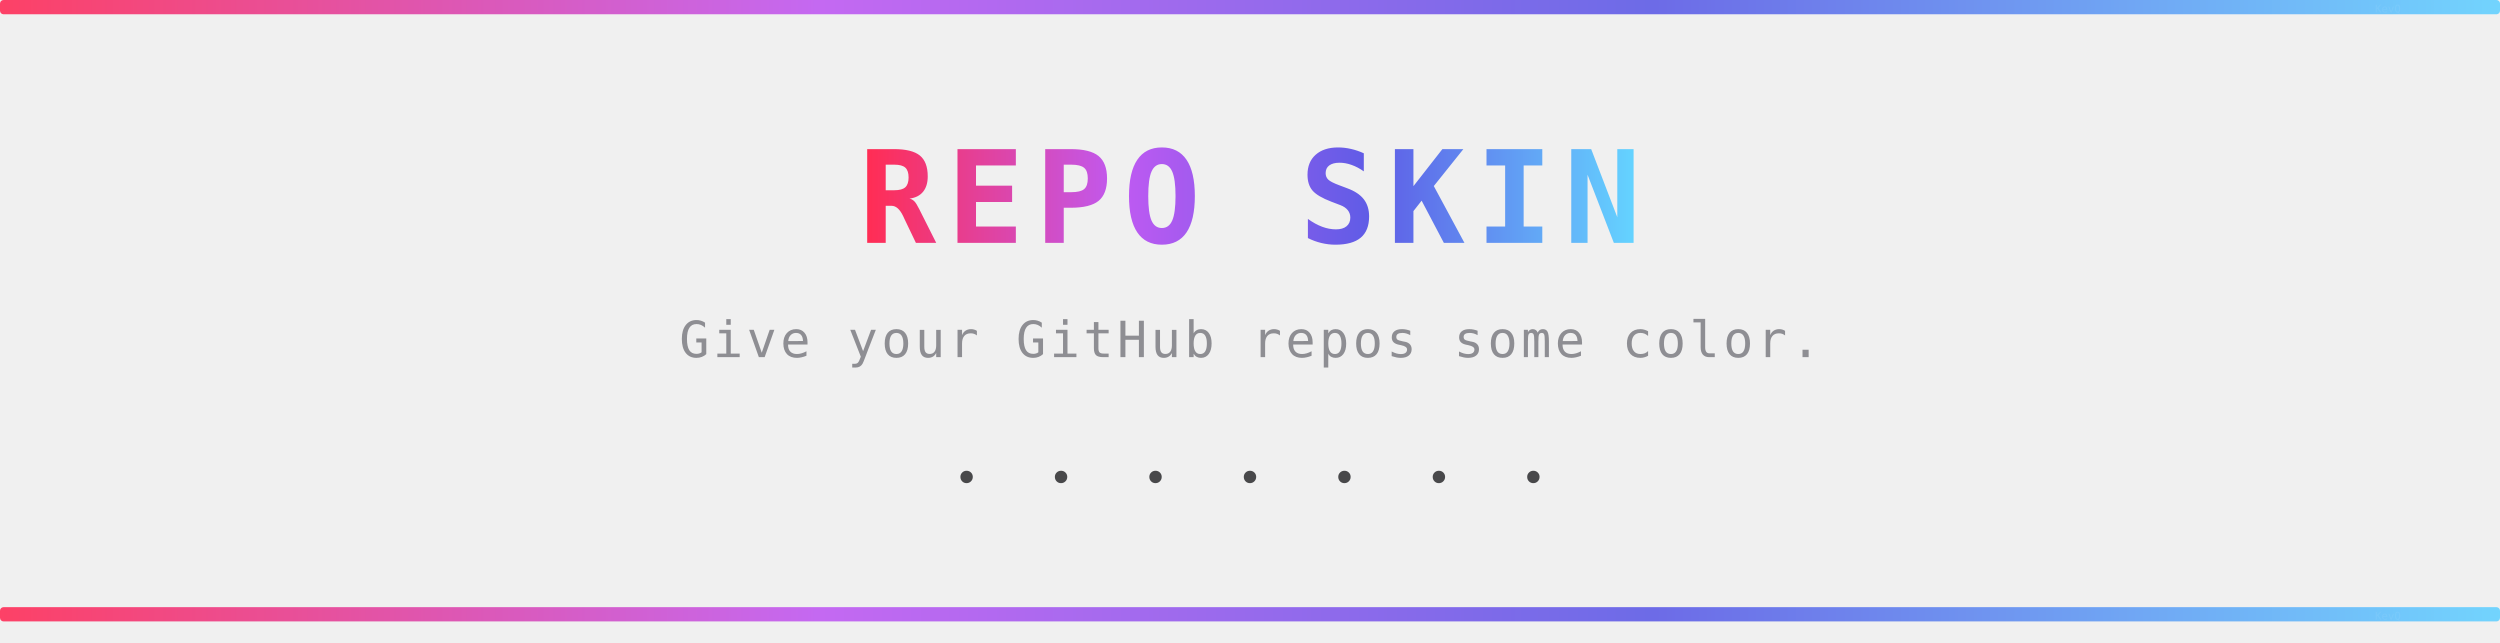
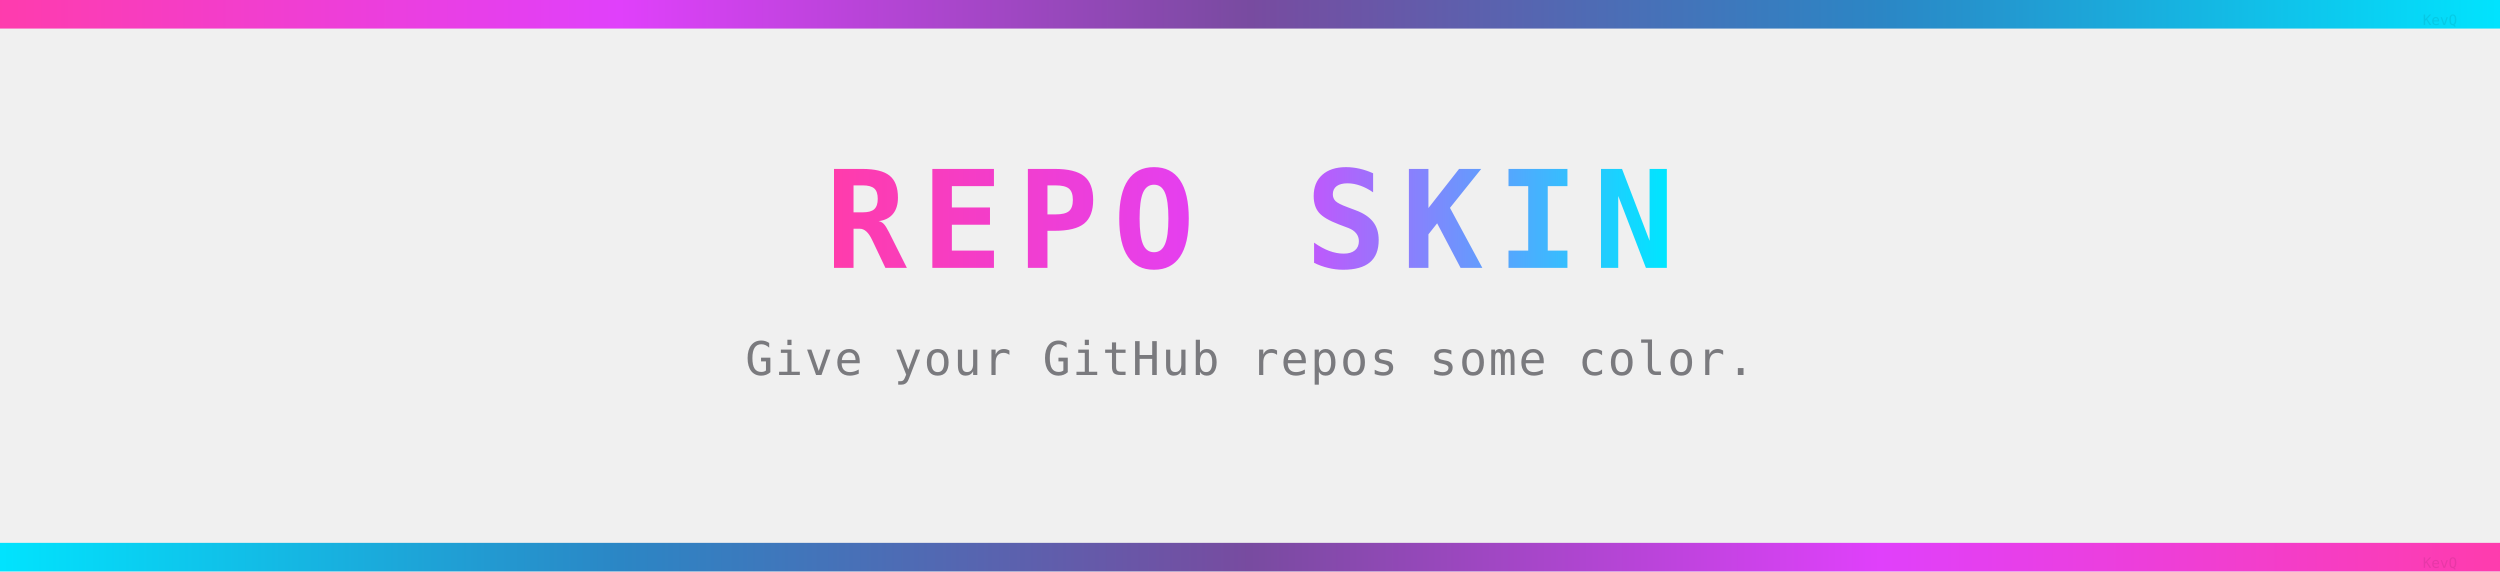
- <svg xmlns="http://www.w3.org/2000/svg" width="700" height="180" viewBox="0 0 700 180">
+ <svg xmlns="http://www.w3.org/2000/svg" width="700" height="160" viewBox="0 0 700 160">
  <defs>
-     <linearGradient id="grad" x1="0%" y1="0%" x2="100%" y2="0%">
-       <stop offset="0%" style="stop-color:#FF2D55;stop-opacity:1" />
-       <stop offset="33%" style="stop-color:#BF5AF2;stop-opacity:1" />
-       <stop offset="66%" style="stop-color:#5E5CE6;stop-opacity:1" />
-       <stop offset="100%" style="stop-color:#64D2FF;stop-opacity:1" />
+     <linearGradient id="topbar" x1="0%" y1="0%" x2="100%" y2="0%">
+       <stop offset="0%" stop-color="#FF3CAC" />
+       <stop offset="25%" stop-color="#E040FB" />
+       <stop offset="50%" stop-color="#784BA0" />
+       <stop offset="75%" stop-color="#2B86C5" />
+       <stop offset="100%" stop-color="#00E5FF" />
    </linearGradient>
-     <linearGradient id="bar" x1="0%" y1="0%" x2="100%" y2="0%">
-       <stop offset="0%" style="stop-color:#FF2D55;stop-opacity:0.9" />
-       <stop offset="33%" style="stop-color:#BF5AF2;stop-opacity:0.9" />
-       <stop offset="66%" style="stop-color:#5E5CE6;stop-opacity:0.9" />
-       <stop offset="100%" style="stop-color:#64D2FF;stop-opacity:0.9" />
+     <linearGradient id="botbar" x1="100%" y1="0%" x2="0%" y2="0%">
+       <stop offset="0%" stop-color="#FF3CAC" />
+       <stop offset="25%" stop-color="#E040FB" />
+       <stop offset="50%" stop-color="#784BA0" />
+       <stop offset="75%" stop-color="#2B86C5" />
+       <stop offset="100%" stop-color="#00E5FF" />
+     </linearGradient>
+     <linearGradient id="title" x1="0%" y1="0%" x2="100%" y2="0%">
+       <stop offset="0%" stop-color="#FF3CAC" />
+       <stop offset="50%" stop-color="#E040FB" />
+       <stop offset="100%" stop-color="#00E5FF" />
    </linearGradient>
  </defs>
-   <rect x="0" y="0" width="700" height="4" fill="url(#bar)" rx="1" />
-   <text x="665" y="3.5" font-family="'SF Mono', monospace" font-size="3" fill="#ffffff" opacity="0.06">KevQ</text>
-   <text x="350" y="68" font-family="'SF Mono', 'Fira Code', 'Cascadia Code', monospace" font-size="36" font-weight="bold" fill="url(#grad)" text-anchor="middle" letter-spacing="3">
-     REPO SKIN
-   </text>
-   <text x="350" y="100" font-family="'SF Mono', 'Fira Code', 'Cascadia Code', monospace" font-size="14" fill="#8E8E93" text-anchor="middle" letter-spacing="1">
-     Give your GitHub repos some color.
-   </text>
-   <text x="350" y="138" font-family="'SF Mono', 'Fira Code', monospace" font-size="12" fill="#48484A" text-anchor="middle" letter-spacing="6">
-     • • • • • • •
-   </text>
-   <rect x="0" y="170" width="700" height="4" fill="url(#bar)" rx="1" />
-   <text x="665" y="173.5" font-family="'SF Mono', monospace" font-size="3" fill="#ffffff" opacity="0.06">KevQ</text>
+   <rect x="0" y="0" width="700" height="8" fill="url(#topbar)" />
+   <text x="688" y="7" font-family="monospace" font-size="4" fill="#000000" opacity="0.08" text-anchor="end">KevQ</text>
+   <text x="350" y="75" font-family="'SF Mono', 'JetBrains Mono', 'Fira Code', monospace" font-size="38" font-weight="700" fill="url(#title)" text-anchor="middle" letter-spacing="4">REPO SKIN</text>
+   <text x="350" y="105" font-family="'SF Mono', 'JetBrains Mono', monospace" font-size="13" fill="#7A7A7E" text-anchor="middle" letter-spacing="0.5">Give your GitHub repos some color.</text>
+   <rect x="0" y="152" width="700" height="8" fill="url(#botbar)" />
+   <text x="688" y="159" font-family="monospace" font-size="4" fill="#000000" opacity="0.08" text-anchor="end">KevQ</text>
</svg>
